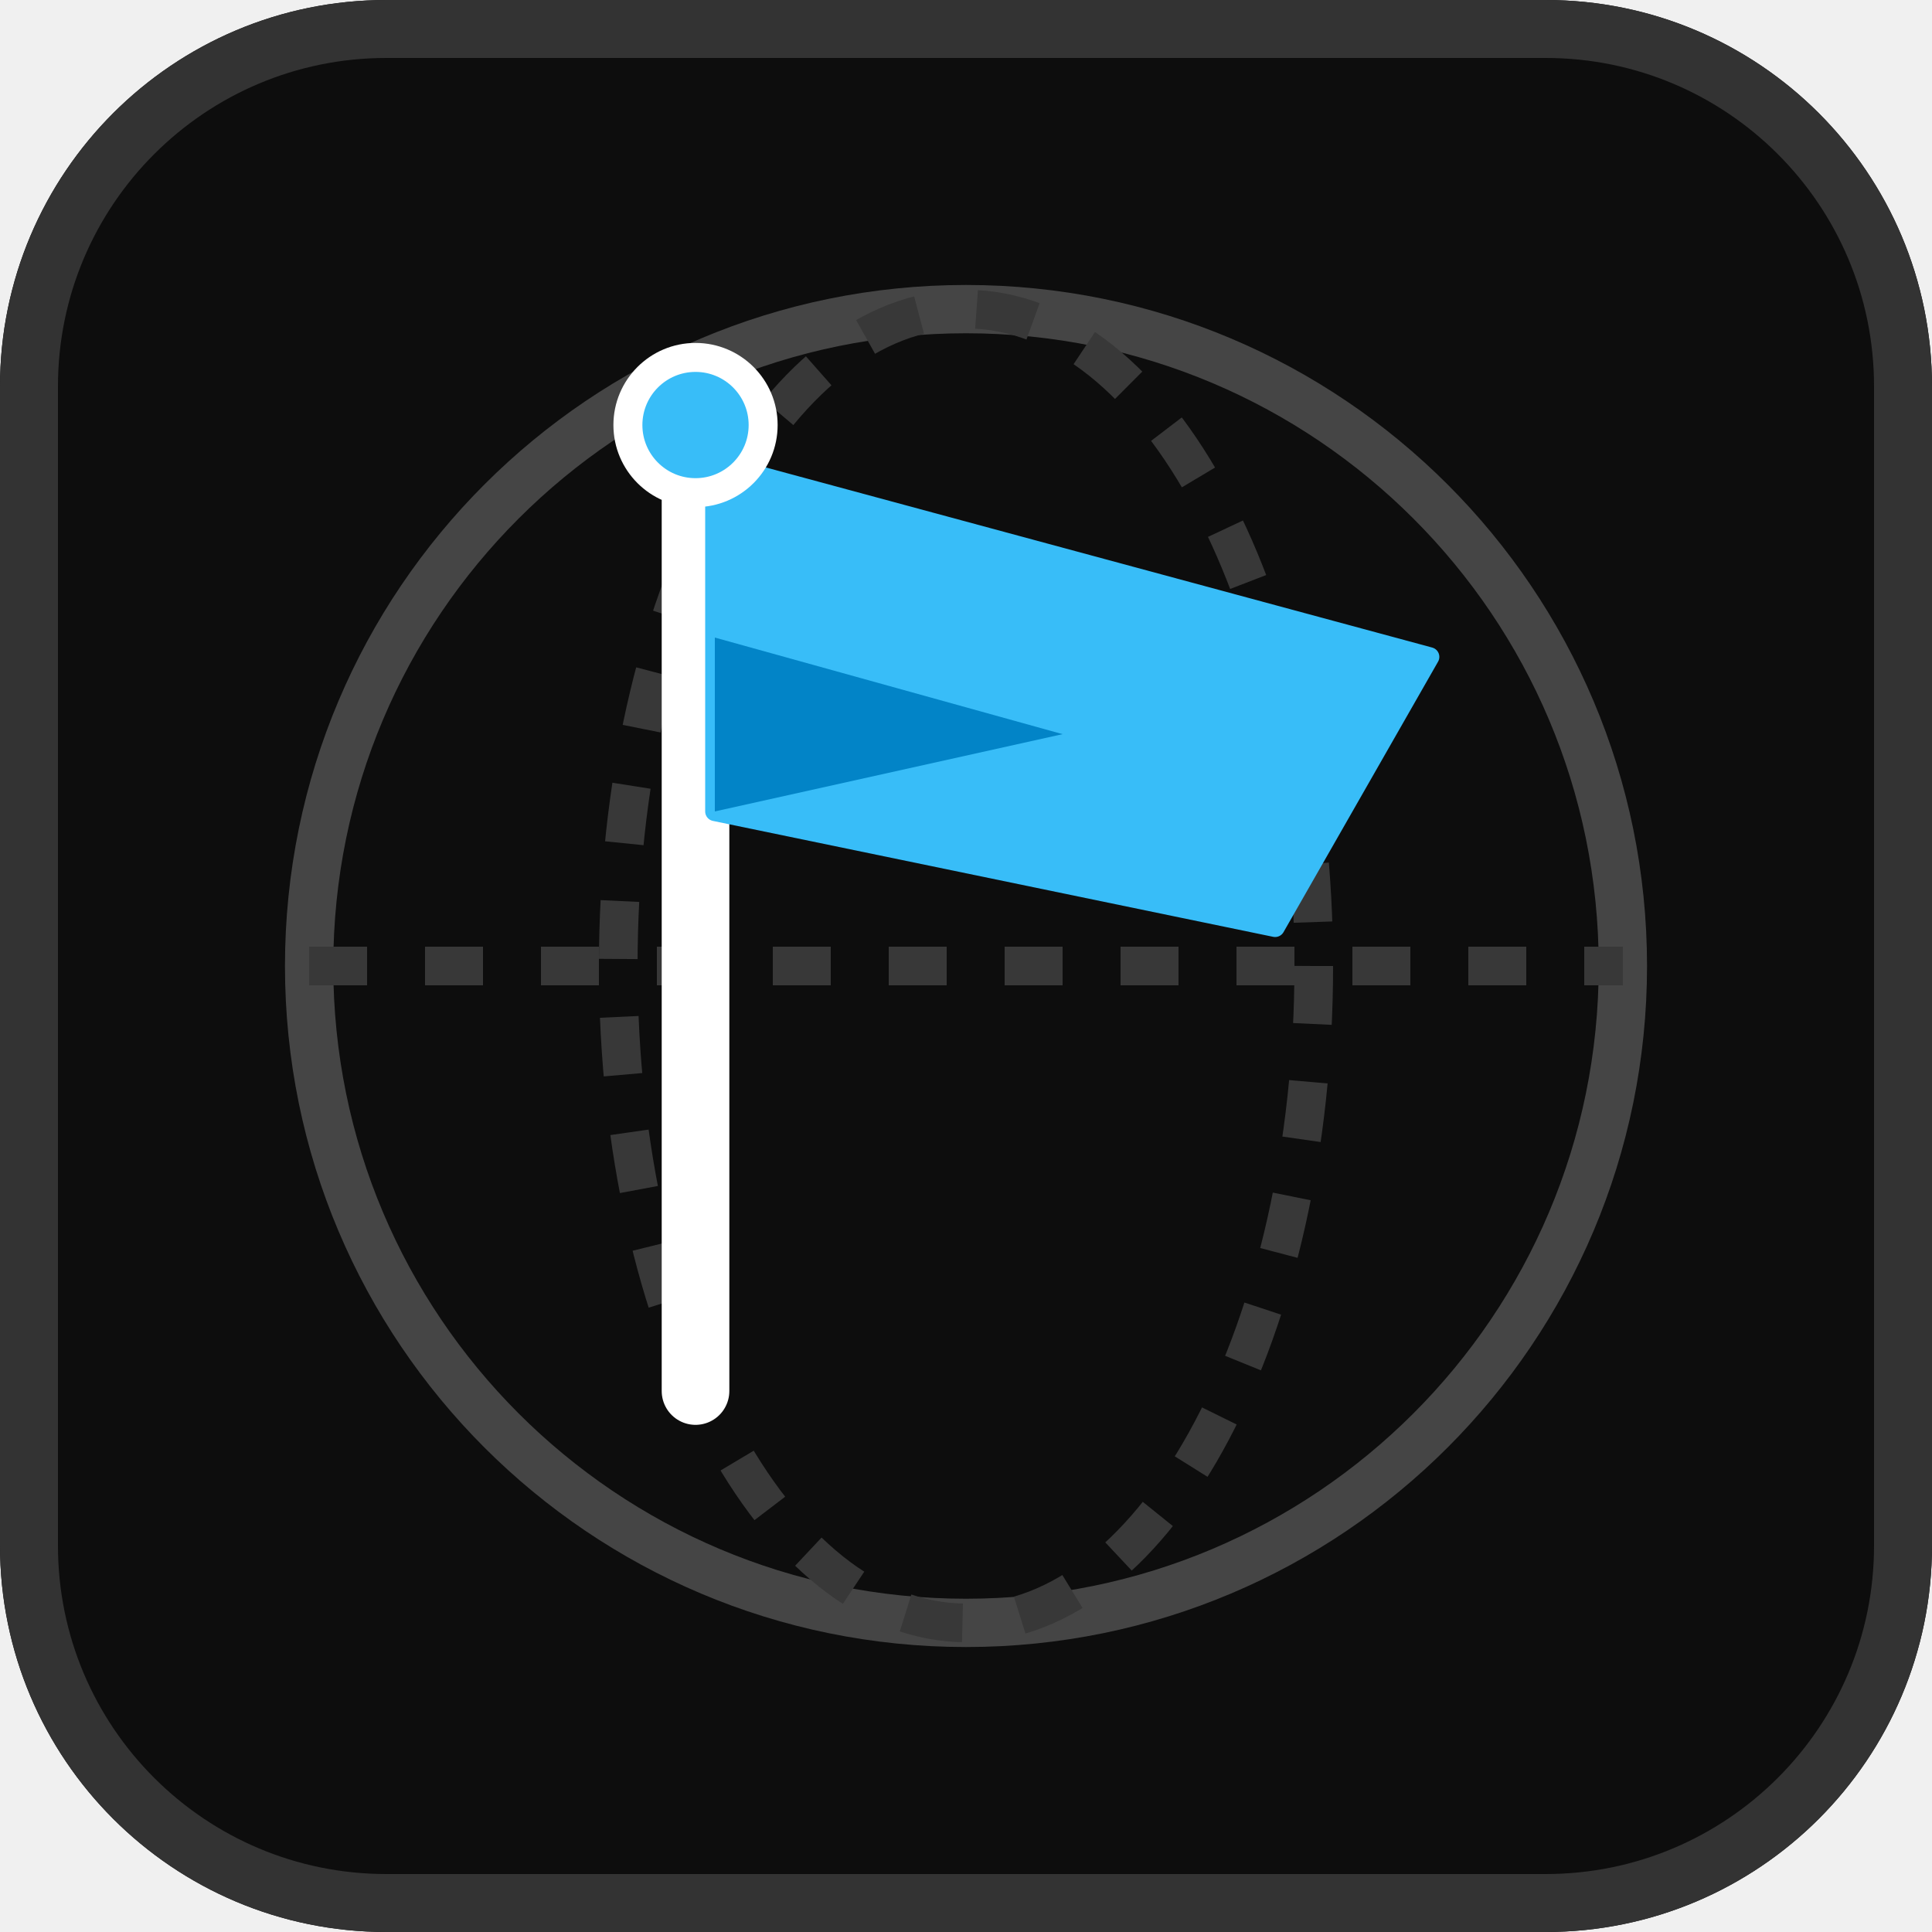
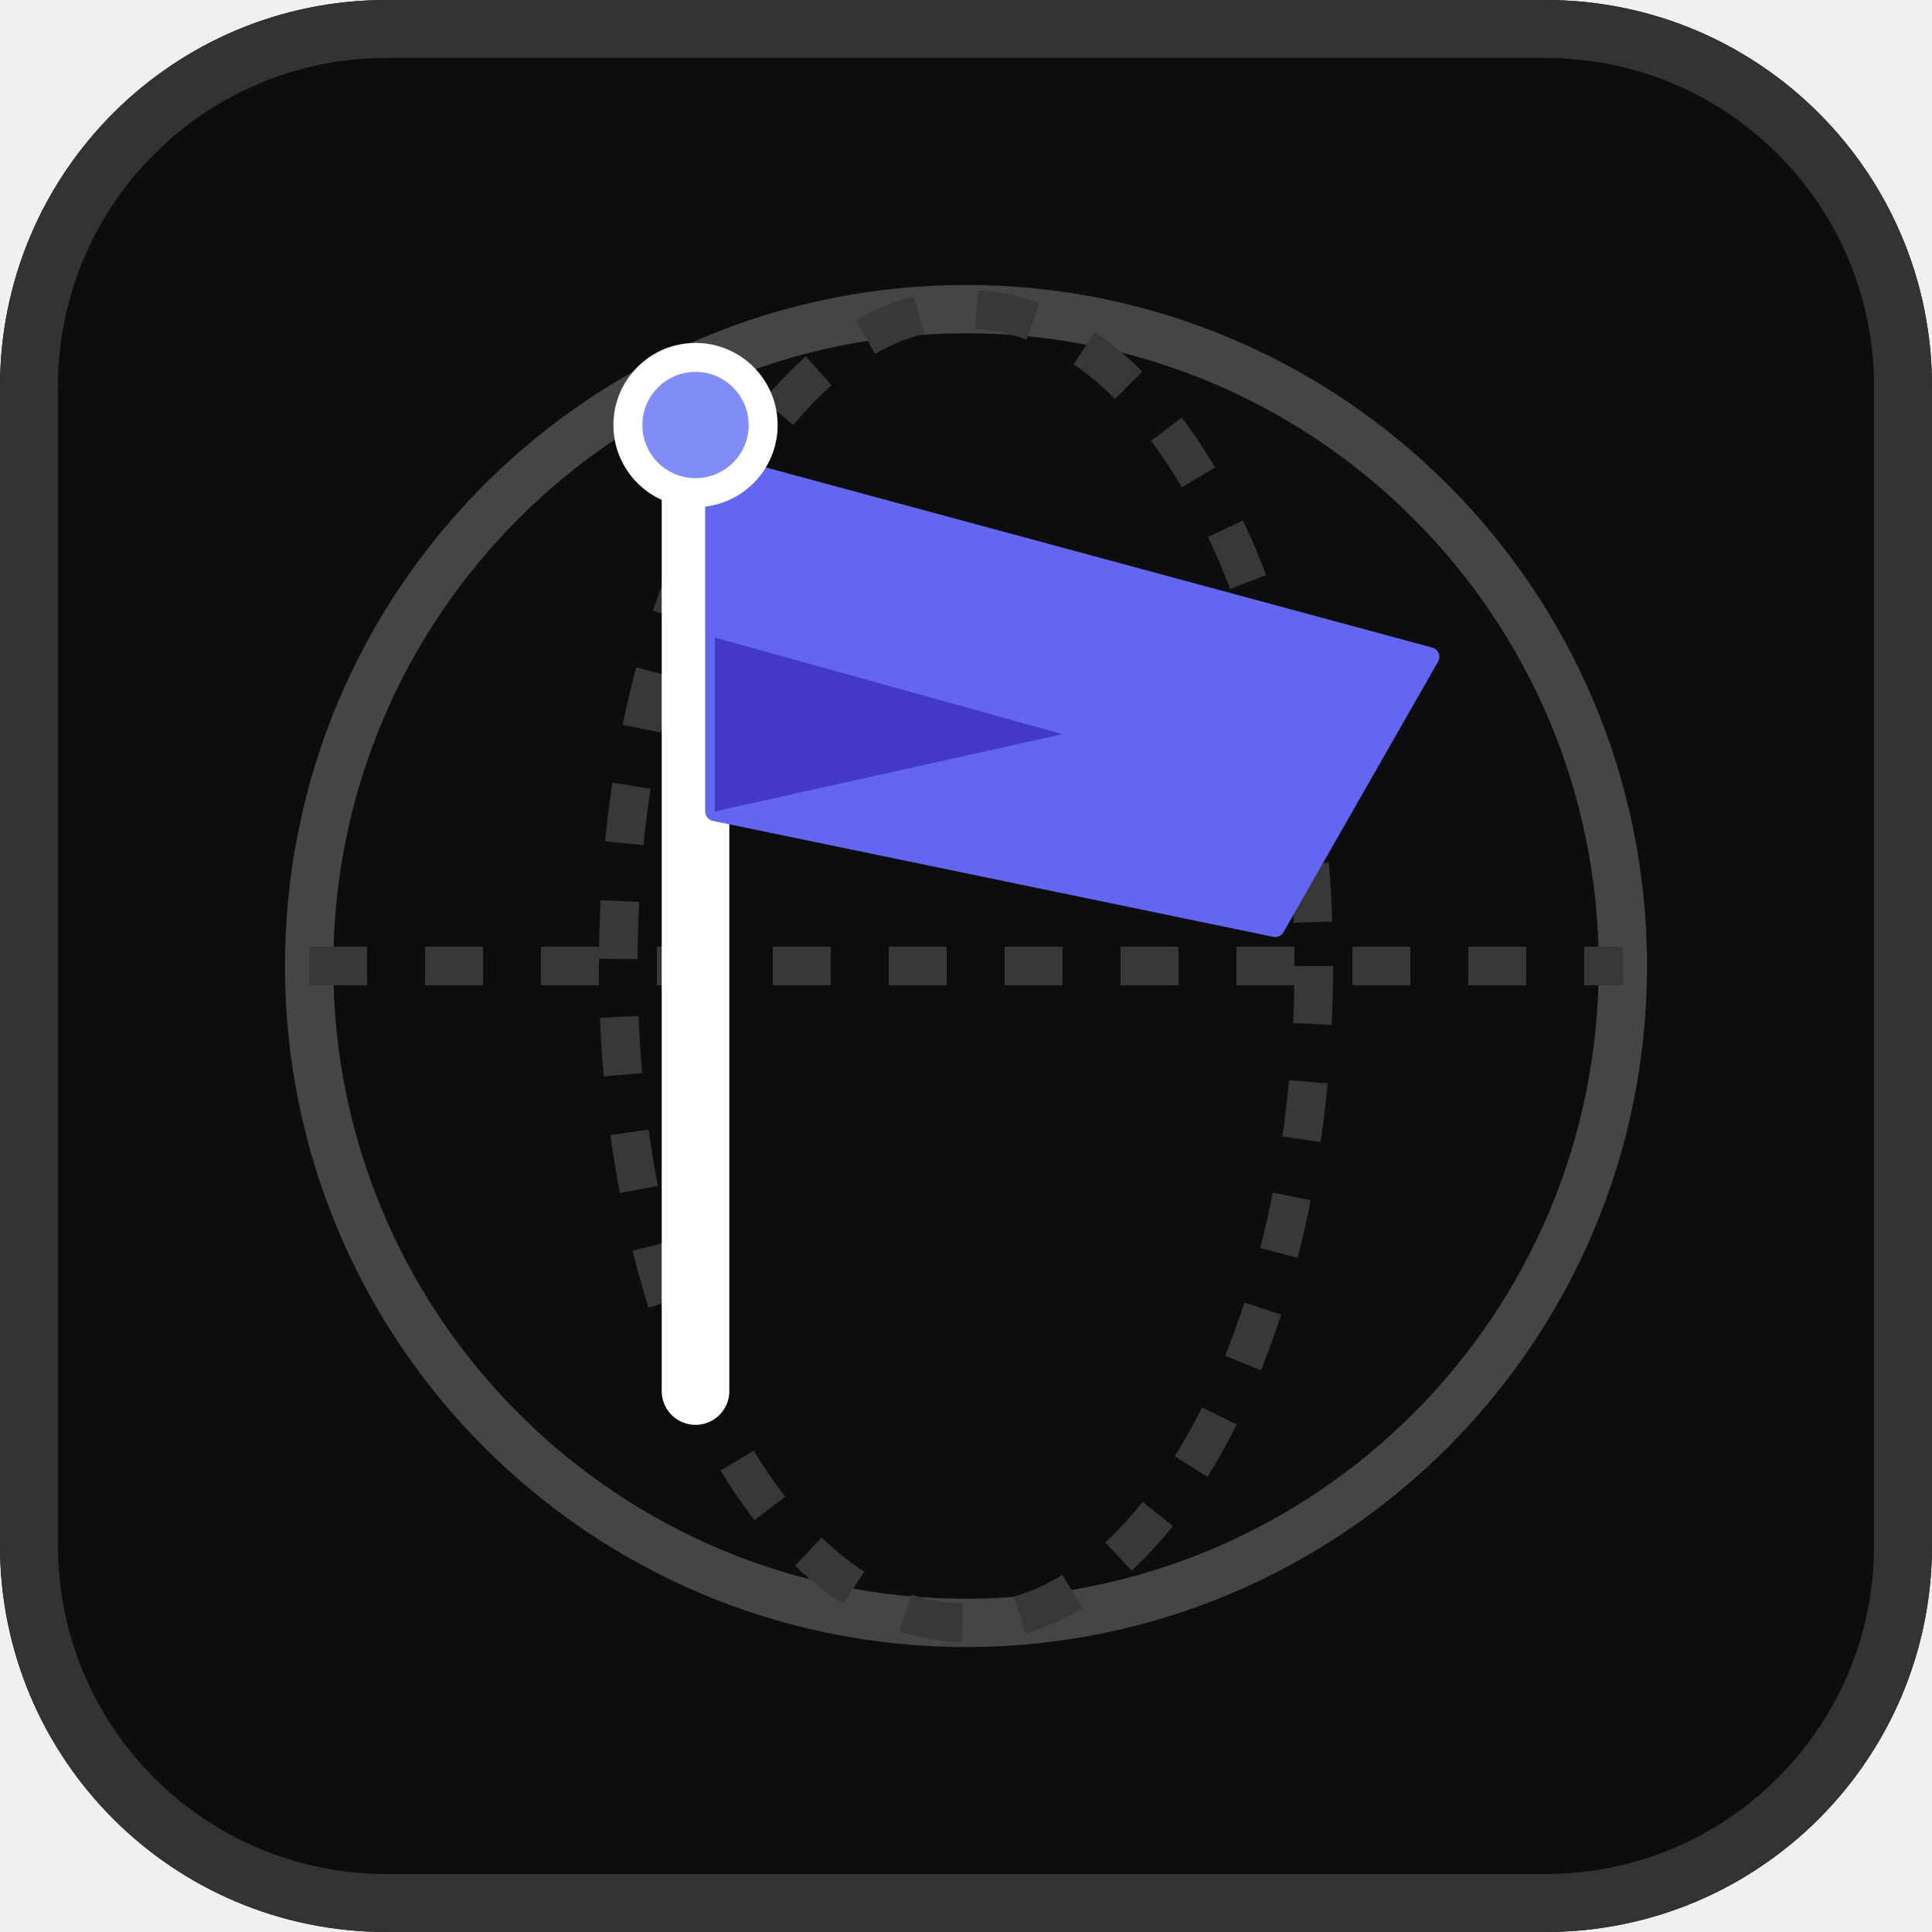
<svg xmlns="http://www.w3.org/2000/svg" viewBox="0 0 100 100" fill="none">
  <rect width="100" height="100" rx="20" fill="#0d0d0d" />
  <rect x="1.5" y="1.5" width="97" height="97" rx="18.5" stroke="#333333" stroke-width="3" />
  <circle cx="50" cy="50" r="34" stroke="#454545" stroke-width="2.5" />
  <line x1="16" y1="50" x2="84" y2="50" stroke="#383838" stroke-width="2" stroke-dasharray="3 3" />
  <ellipse cx="50" cy="50" rx="18" ry="34" stroke="#383838" stroke-width="2" stroke-dasharray="3 3" />
  <line x1="36" y1="72" x2="36" y2="22" stroke="#ffffff" stroke-width="3.5" stroke-linecap="round" />
-   <path d="M37 24 L74 34 L66 48 L37 42 Z" fill="#38bdf8" stroke="#38bdf8" stroke-width="1" stroke-linejoin="round" />
-   <path d="M37 33 L55 38 L37 42 Z" fill="#0284c7" />
-   <circle cx="36" cy="22" r="3.5" fill="#38bdf8" stroke="#ffffff" stroke-width="1.5" />
+   <path d="M37 24 L74 34 L66 48 L37 42 Z" fill="#6366f1" stroke="#6366f1" stroke-width="1" stroke-linejoin="round" />
+   <path d="M37 33 L55 38 L37 42 Z" fill="#4338ca" />
+   <circle cx="36" cy="22" r="3.5" fill="#818cf8" stroke="#ffffff" stroke-width="1.5" />
</svg>
